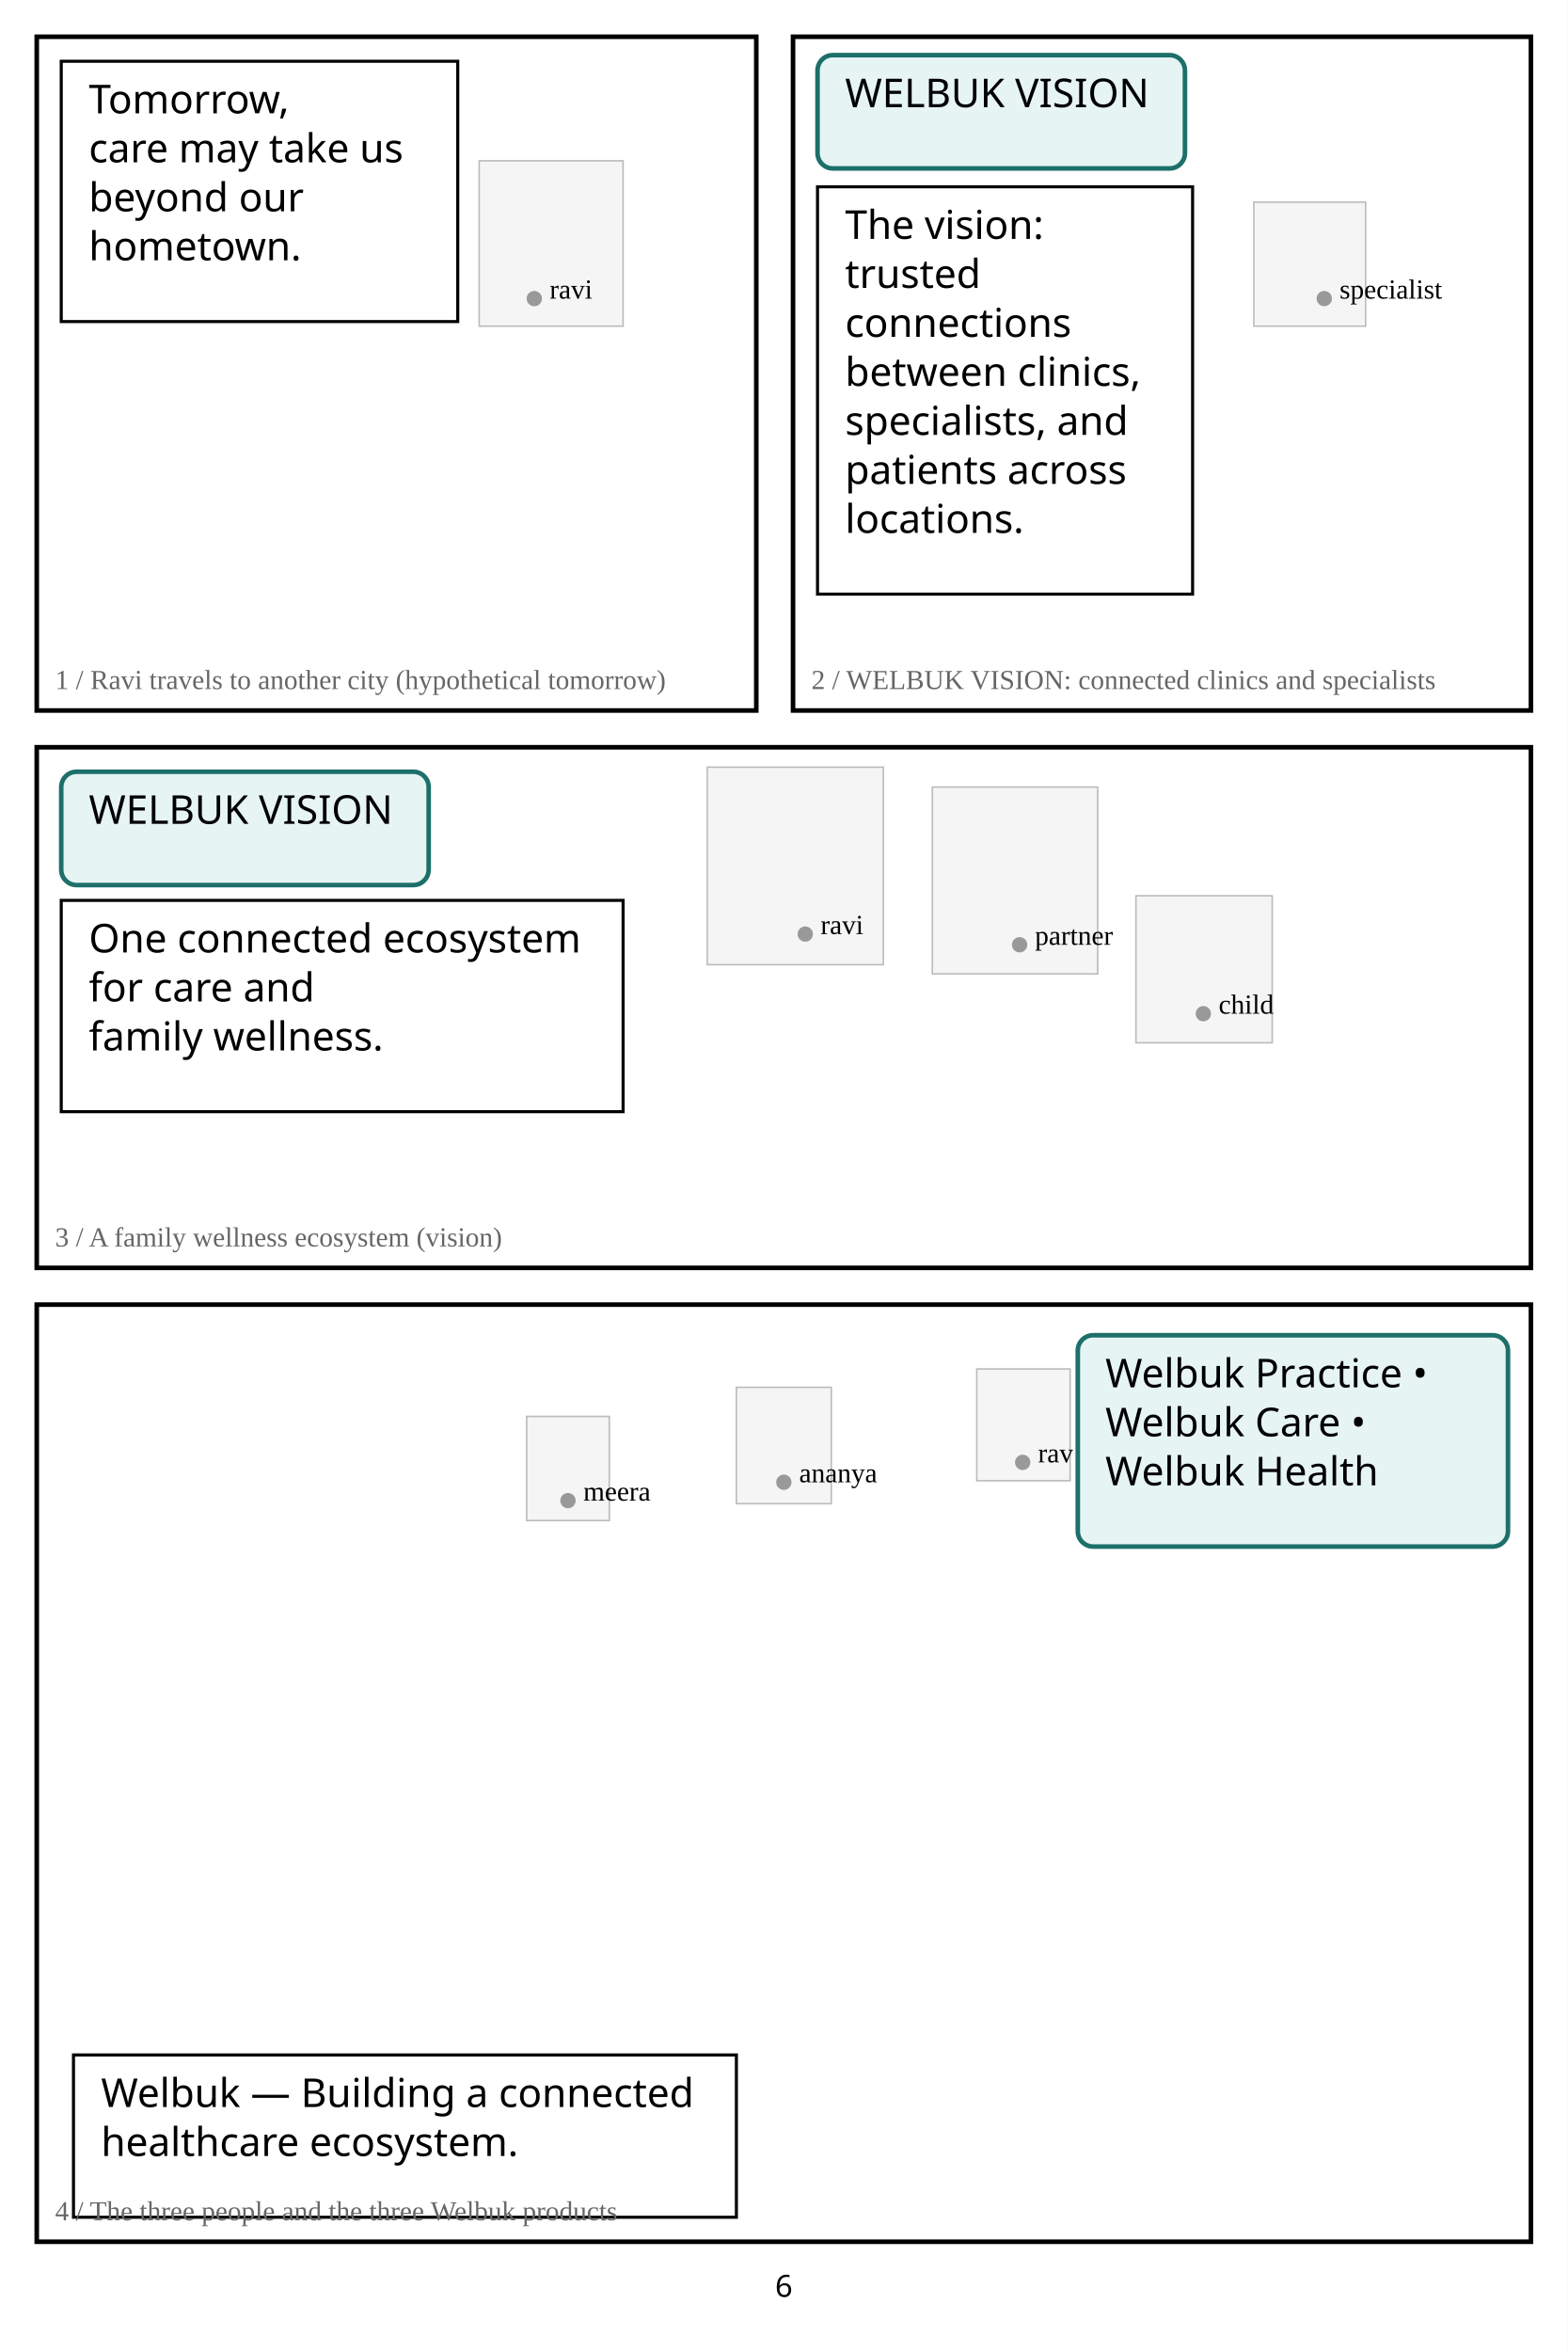
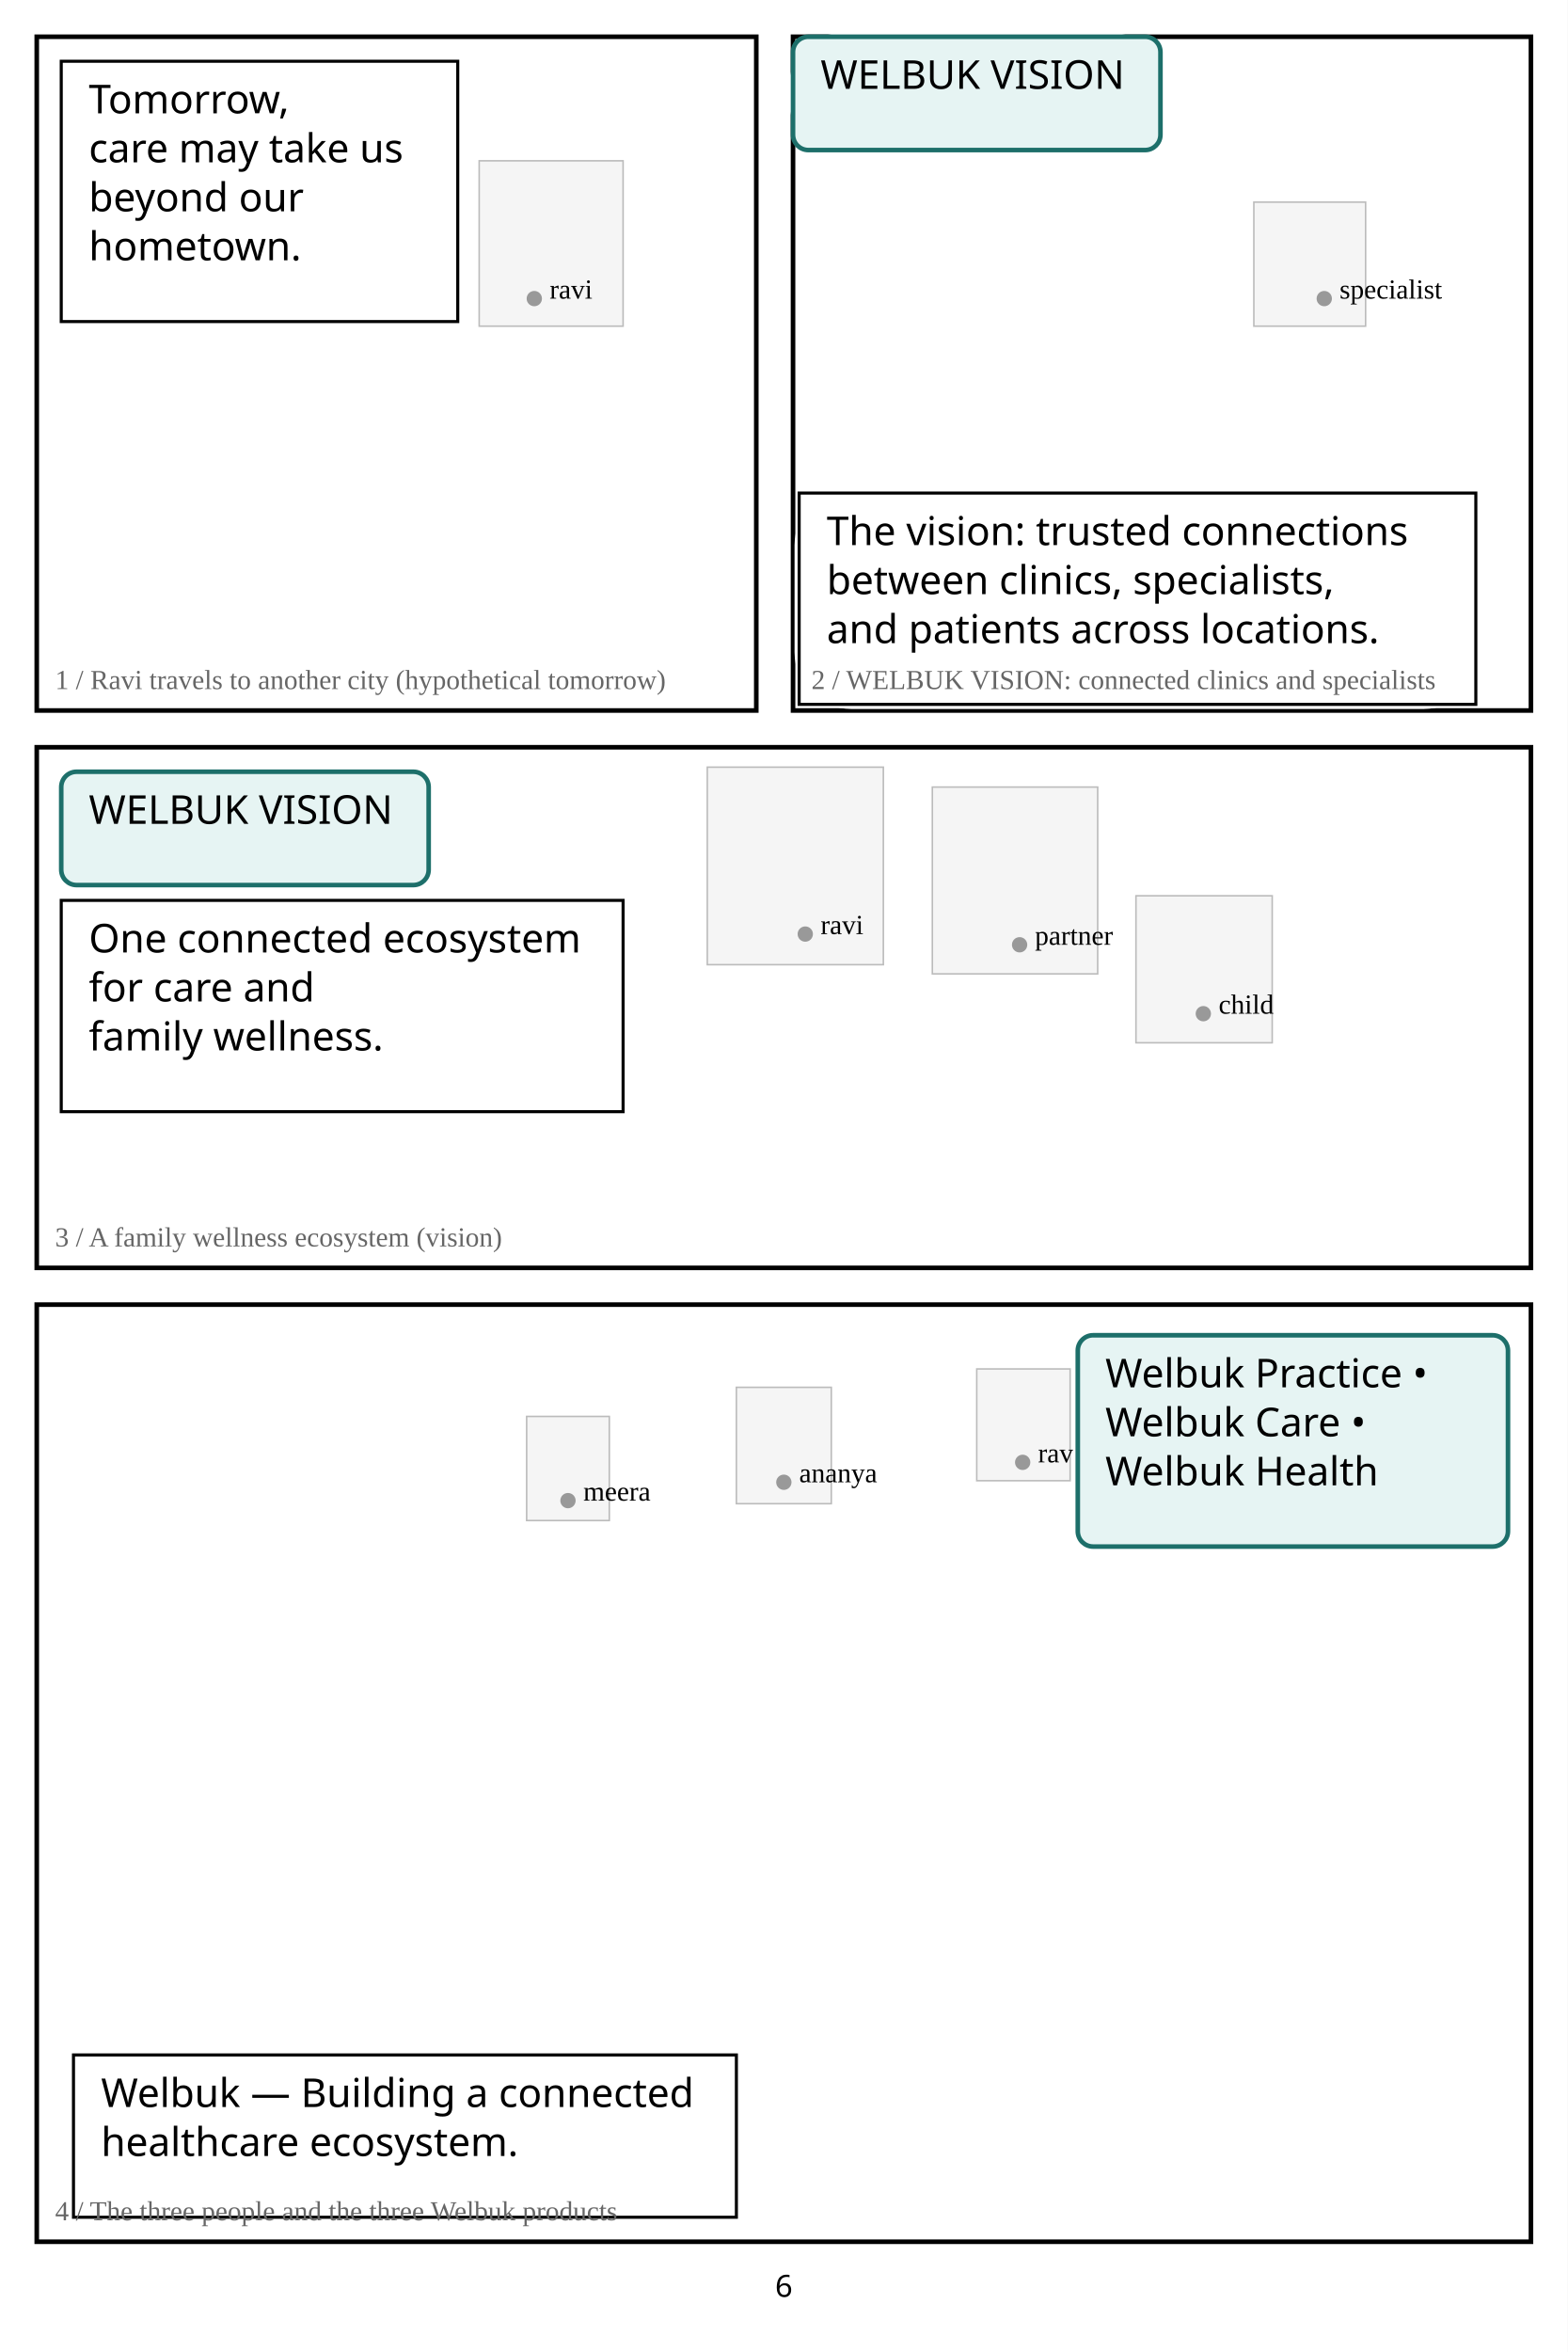
<svg xmlns="http://www.w3.org/2000/svg" width="1024" height="1536" viewBox="0 0 1024 1536">
  <rect width="1024" height="1536" fill="white" />
  <rect x="313" y="105" width="94" height="108" fill="#f5f5f5" stroke="#bbb" />
  <circle cx="349" cy="195" r="5" fill="#999" />
  <text x="359" y="195" font-size="18">ravi</text>
  <rect x="24" y="24" width="470" height="440" fill="none" stroke="black" stroke-width="3" />
  <rect x="40" y="40" width="259" height="170" rx="34" fill="white" stroke="white" stroke-width="6" />
  <rect x="40" y="40" width="259" height="170" fill="white" stroke="black" stroke-width="2" />
  <text x="58" y="74" font-family="Meiryo,MS Gothic,sans-serif" font-size="26" fill="black">Tomorrow, </text>
  <text x="58" y="106" font-family="Meiryo,MS Gothic,sans-serif" font-size="26" fill="black">care may take us </text>
  <text x="58" y="138" font-family="Meiryo,MS Gothic,sans-serif" font-size="26" fill="black">beyond our </text>
  <text x="58" y="170" font-family="Meiryo,MS Gothic,sans-serif" font-size="26" fill="black">hometown.</text>
  <text x="36" y="450" font-size="18" fill="#666">1 / Ravi travels to another city (hypothetical tomorrow)</text>
  <rect x="819" y="132" width="73" height="81" fill="#f5f5f5" stroke="#bbb" />
  <circle cx="865" cy="195" r="5" fill="#999" />
  <text x="875" y="195" font-size="18">specialist</text>
  <rect x="518" y="24" width="482" height="440" fill="none" stroke="black" stroke-width="3" />
-   <rect x="534" y="36" width="240" height="74" rx="34" fill="white" stroke="white" stroke-width="6" />
-   <rect x="534" y="122" width="245" height="266" rx="34" fill="white" stroke="white" stroke-width="6" />
-   <rect x="534" y="36" width="240" height="74" rx="10" fill="#e6f4f3" stroke="#1d6f6a" stroke-width="3" />
-   <text x="552" y="70" font-family="Meiryo,MS Gothic,sans-serif" font-size="26" fill="black">WELBUK VISION</text>
-   <rect x="534" y="122" width="245" height="266" fill="white" stroke="black" stroke-width="2" />
-   <text x="552" y="156" font-family="Meiryo,MS Gothic,sans-serif" font-size="26" fill="black">The vision: </text>
-   <text x="552" y="188" font-family="Meiryo,MS Gothic,sans-serif" font-size="26" fill="black">trusted </text>
-   <text x="552" y="220" font-family="Meiryo,MS Gothic,sans-serif" font-size="26" fill="black">connections </text>
-   <text x="552" y="252" font-family="Meiryo,MS Gothic,sans-serif" font-size="26" fill="black">between clinics, </text>
-   <text x="552" y="284" font-family="Meiryo,MS Gothic,sans-serif" font-size="26" fill="black">specialists, and </text>
-   <text x="552" y="316" font-family="Meiryo,MS Gothic,sans-serif" font-size="26" fill="black">patients across </text>
-   <text x="552" y="348" font-family="Meiryo,MS Gothic,sans-serif" font-size="26" fill="black">locations.</text>
+   <rect x="518" y="24" width="240" height="74" rx="34" fill="white" stroke="white" stroke-width="6" />
+   <rect x="522" y="322" width="442" height="138" rx="34" fill="white" stroke="white" stroke-width="6" />
+   <rect x="518" y="24" width="240" height="74" rx="10" fill="#e6f4f3" stroke="#1d6f6a" stroke-width="3" />
+   <text x="536" y="58" font-family="Meiryo,MS Gothic,sans-serif" font-size="26" fill="black">WELBUK VISION</text>
+   <rect x="522" y="322" width="442" height="138" fill="white" stroke="black" stroke-width="2" />
+   <text x="540" y="356" font-family="Meiryo,MS Gothic,sans-serif" font-size="26" fill="black">The vision: trusted connections </text>
+   <text x="540" y="388" font-family="Meiryo,MS Gothic,sans-serif" font-size="26" fill="black">between clinics, specialists, </text>
+   <text x="540" y="420" font-family="Meiryo,MS Gothic,sans-serif" font-size="26" fill="black">and patients across locations.</text>
  <text x="530" y="450" font-size="18" fill="#666">2 / WELBUK VISION: connected clinics and specialists</text>
  <rect x="462" y="501" width="115" height="129" fill="#f5f5f5" stroke="#bbb" />
  <circle cx="526" cy="610" r="5" fill="#999" />
  <text x="536" y="610" font-size="18">ravi</text>
  <rect x="609" y="514" width="108" height="122" fill="#f5f5f5" stroke="#bbb" />
  <circle cx="666" cy="617" r="5" fill="#999" />
  <text x="676" y="617" font-size="18">partner</text>
  <rect x="742" y="585" width="89" height="96" fill="#f5f5f5" stroke="#bbb" />
  <circle cx="786" cy="662" r="5" fill="#999" />
  <text x="796" y="662" font-size="18">child</text>
  <rect x="24" y="488" width="976" height="340" fill="none" stroke="black" stroke-width="3" />
  <rect x="40" y="504" width="240" height="74" rx="34" fill="white" stroke="white" stroke-width="6" />
  <rect x="40" y="588" width="367" height="138" rx="34" fill="white" stroke="white" stroke-width="6" />
  <rect x="40" y="504" width="240" height="74" rx="10" fill="#e6f4f3" stroke="#1d6f6a" stroke-width="3" />
  <text x="58" y="538" font-family="Meiryo,MS Gothic,sans-serif" font-size="26" fill="black">WELBUK VISION</text>
  <rect x="40" y="588" width="367" height="138" fill="white" stroke="black" stroke-width="2" />
  <text x="58" y="622" font-family="Meiryo,MS Gothic,sans-serif" font-size="26" fill="black">One connected ecosystem </text>
  <text x="58" y="654" font-family="Meiryo,MS Gothic,sans-serif" font-size="26" fill="black">for care and </text>
  <text x="58" y="686" font-family="Meiryo,MS Gothic,sans-serif" font-size="26" fill="black">family wellness.</text>
  <text x="36" y="814" font-size="18" fill="#666">3 / A family wellness ecosystem (vision)</text>
  <rect x="344" y="925" width="54" height="68" fill="#f5f5f5" stroke="#bbb" />
  <circle cx="371" cy="980" r="5" fill="#999" />
  <text x="381" y="980" font-size="18">meera</text>
  <rect x="481" y="906" width="62" height="76" fill="#f5f5f5" stroke="#bbb" />
  <circle cx="512" cy="968" r="5" fill="#999" />
  <text x="522" y="968" font-size="18">ananya</text>
  <rect x="638" y="894" width="61" height="73" fill="#f5f5f5" stroke="#bbb" />
  <circle cx="668" cy="955" r="5" fill="#999" />
  <text x="678" y="955" font-size="18">ravi</text>
  <rect x="24" y="852" width="976" height="612" fill="none" stroke="black" stroke-width="3" />
  <rect x="704" y="872" width="281" height="138" rx="34" fill="white" stroke="white" stroke-width="6" />
  <rect x="48" y="1342" width="433" height="106" rx="34" fill="white" stroke="white" stroke-width="6" />
  <rect x="704" y="872" width="281" height="138" rx="10" fill="#e6f4f3" stroke="#1d6f6a" stroke-width="3" />
  <text x="722" y="906" font-family="Meiryo,MS Gothic,sans-serif" font-size="26" fill="black">Welbuk Practice • </text>
  <text x="722" y="938" font-family="Meiryo,MS Gothic,sans-serif" font-size="26" fill="black">Welbuk Care • </text>
  <text x="722" y="970" font-family="Meiryo,MS Gothic,sans-serif" font-size="26" fill="black">Welbuk Health</text>
  <rect x="48" y="1342" width="433" height="106" fill="white" stroke="black" stroke-width="2" />
  <text x="66" y="1376" font-family="Meiryo,MS Gothic,sans-serif" font-size="26" fill="black">Welbuk — Building a connected </text>
  <text x="66" y="1408" font-family="Meiryo,MS Gothic,sans-serif" font-size="26" fill="black">healthcare ecosystem.</text>
  <text x="36" y="1450" font-size="18" fill="#666">4 / The three people and the three Welbuk products</text>
  <text x="512" y="1500" text-anchor="middle" font-family="sans-serif" font-size="20">6</text>
</svg>
